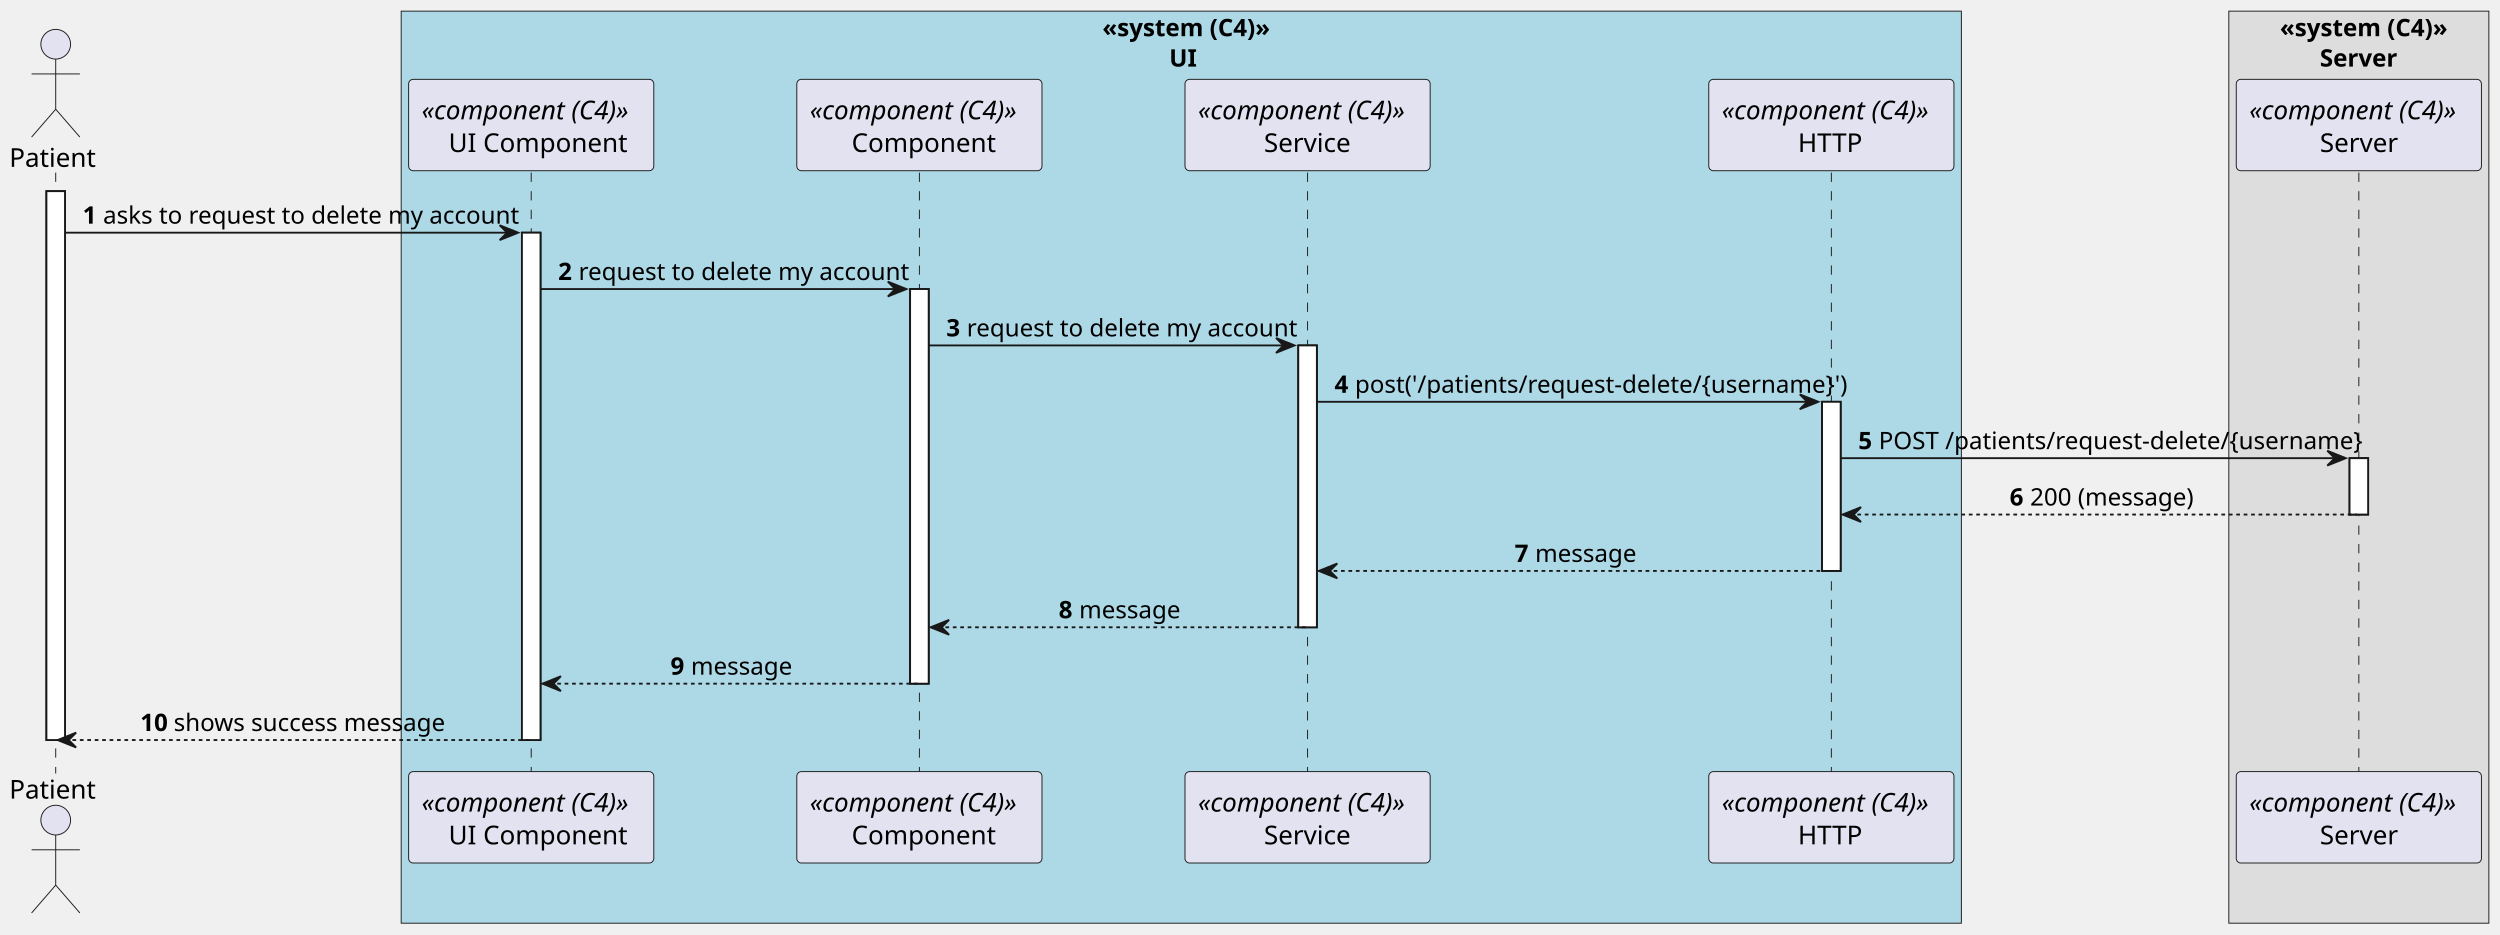
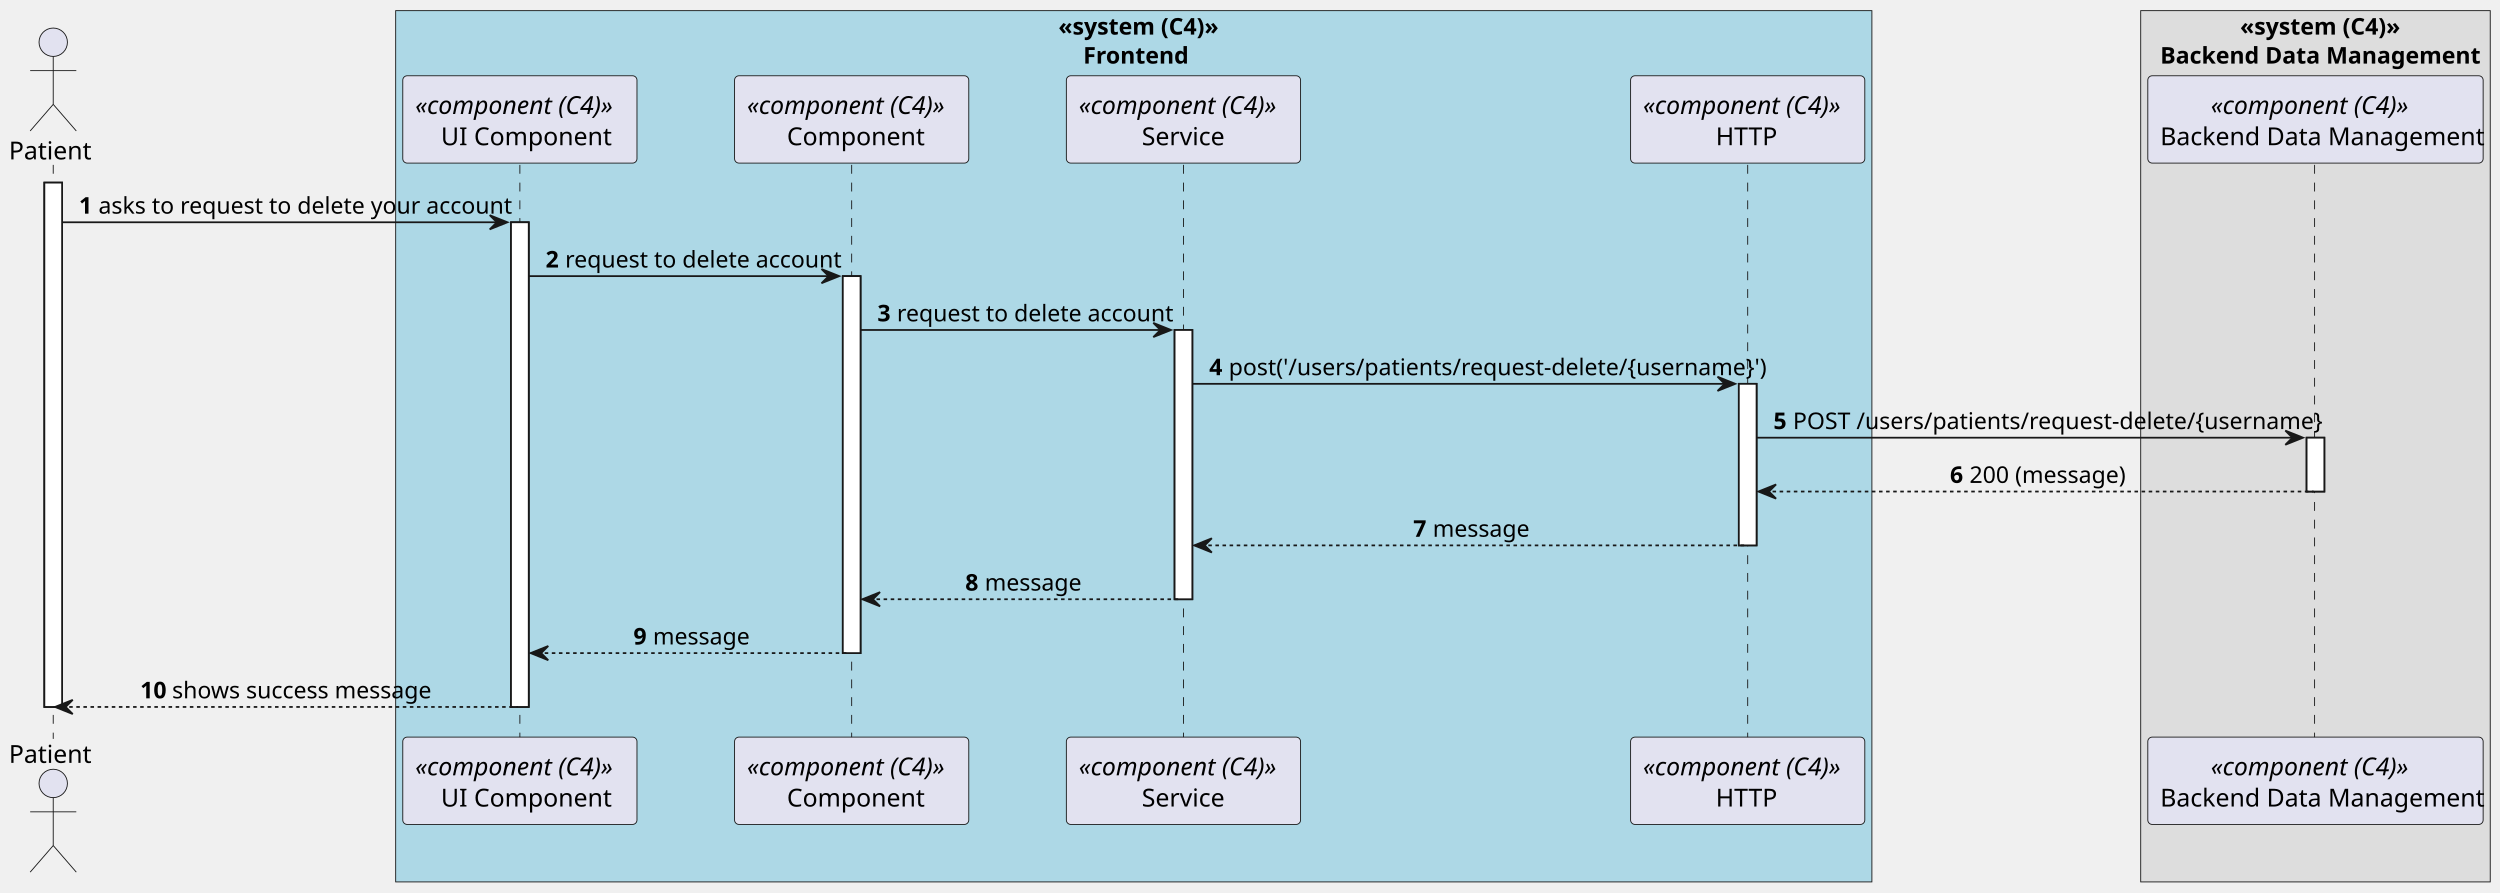
- <svg xmlns="http://www.w3.org/2000/svg" contentStyleType="text/css" height="503px" preserveAspectRatio="none" style="width:1346px;height:503px;background:#FFFFFF;" version="1.1" viewBox="0 0 1346 503" width="1346px" zoomAndPan="magnify">
+ <svg xmlns="http://www.w3.org/2000/svg" contentStyleType="text/css" height="503px" preserveAspectRatio="none" style="width:1409px;height:503px;background:#FFFFFF;" version="1.1" viewBox="0 0 1409 503" width="1409px" zoomAndPan="magnify">
  <defs />
  <g>
-     <rect fill="#ADD8E6" height="491.047" style="stroke:#181818;stroke-width:0.5;" width="840" x="216" y="6" />
-     <text fill="#000000" font-family="sans-serif" font-size="13" font-weight="bold" lengthAdjust="spacing" textLength="85" x="593.5" y="19.495">«system (C4)»</text>
-     <text fill="#000000" font-family="sans-serif" font-size="13" font-weight="bold" lengthAdjust="spacing" textLength="13" x="629.5" y="35.847">UI</text>
-     <rect fill="#DDDDDD" height="491.047" style="stroke:#181818;stroke-width:0.5;" width="140" x="1200" y="6" />
-     <text fill="#000000" font-family="sans-serif" font-size="13" font-weight="bold" lengthAdjust="spacing" textLength="85" x="1227.5" y="19.495">«system (C4)»</text>
-     <text fill="#000000" font-family="sans-serif" font-size="13" font-weight="bold" lengthAdjust="spacing" textLength="42" x="1249" y="35.847">Server</text>
+     <rect fill="#ADD8E6" height="491.047" style="stroke:#181818;stroke-width:0.5;" width="832" x="223" y="6" />
+     <text fill="#000000" font-family="sans-serif" font-size="13" font-weight="bold" lengthAdjust="spacing" textLength="85" x="596.5" y="19.495">«system (C4)»</text>
+     <text fill="#000000" font-family="sans-serif" font-size="13" font-weight="bold" lengthAdjust="spacing" textLength="57" x="610.5" y="35.847">Frontend</text>
+     <rect fill="#DDDDDD" height="491.047" style="stroke:#181818;stroke-width:0.5;" width="197" x="1206.5" y="6" />
+     <text fill="#000000" font-family="sans-serif" font-size="13" font-weight="bold" lengthAdjust="spacing" textLength="85" x="1262.5" y="19.495">«system (C4)»</text>
+     <text fill="#000000" font-family="sans-serif" font-size="13" font-weight="bold" lengthAdjust="spacing" textLength="175" x="1217.5" y="35.847">Backend Data Management</text>
    <rect fill="#FFFFFF" height="295.516" style="stroke:#181818;stroke-width:1.0;" width="10" x="25" y="102.922" />
-     <rect fill="#FFFFFF" height="273.164" style="stroke:#181818;stroke-width:1.0;" width="10" x="281" y="125.273" />
-     <rect fill="#FFFFFF" height="212.461" style="stroke:#181818;stroke-width:1.0;" width="10" x="490" y="155.625" />
-     <rect fill="#FFFFFF" height="151.758" style="stroke:#181818;stroke-width:1.0;" width="10" x="699" y="185.977" />
-     <rect fill="#FFFFFF" height="91.055" style="stroke:#181818;stroke-width:1.0;" width="10" x="981" y="216.328" />
-     <rect fill="#FFFFFF" height="30.352" style="stroke:#181818;stroke-width:1.0;" width="10" x="1265" y="246.68" />
+     <rect fill="#FFFFFF" height="273.164" style="stroke:#181818;stroke-width:1.0;" width="10" x="288" y="125.273" />
+     <rect fill="#FFFFFF" height="212.461" style="stroke:#181818;stroke-width:1.0;" width="10" x="475" y="155.625" />
+     <rect fill="#FFFFFF" height="151.758" style="stroke:#181818;stroke-width:1.0;" width="10" x="662" y="185.977" />
+     <rect fill="#FFFFFF" height="91.055" style="stroke:#181818;stroke-width:1.0;" width="10" x="980" y="216.328" />
+     <rect fill="#FFFFFF" height="30.352" style="stroke:#181818;stroke-width:1.0;" width="10" x="1300" y="246.68" />
    <line style="stroke:#181818;stroke-width:0.5;stroke-dasharray:5.0,5.0;" x1="30" x2="30" y1="92.922" y2="416.438" />
-     <line style="stroke:#181818;stroke-width:0.5;stroke-dasharray:5.0,5.0;" x1="286" x2="286" y1="92.922" y2="416.438" />
-     <line style="stroke:#181818;stroke-width:0.5;stroke-dasharray:5.0,5.0;" x1="495" x2="495" y1="92.922" y2="416.438" />
-     <line style="stroke:#181818;stroke-width:0.5;stroke-dasharray:5.0,5.0;" x1="704" x2="704" y1="92.922" y2="416.438" />
-     <line style="stroke:#181818;stroke-width:0.5;stroke-dasharray:5.0,5.0;" x1="986" x2="986" y1="92.922" y2="416.438" />
-     <line style="stroke:#181818;stroke-width:0.5;stroke-dasharray:5.0,5.0;" x1="1270" x2="1270" y1="92.922" y2="416.438" />
+     <line style="stroke:#181818;stroke-width:0.5;stroke-dasharray:5.0,5.0;" x1="293" x2="293" y1="92.922" y2="416.438" />
+     <line style="stroke:#181818;stroke-width:0.5;stroke-dasharray:5.0,5.0;" x1="480" x2="480" y1="92.922" y2="416.438" />
+     <line style="stroke:#181818;stroke-width:0.5;stroke-dasharray:5.0,5.0;" x1="667" x2="667" y1="92.922" y2="416.438" />
+     <line style="stroke:#181818;stroke-width:0.5;stroke-dasharray:5.0,5.0;" x1="985" x2="985" y1="92.922" y2="416.438" />
+     <line style="stroke:#181818;stroke-width:0.5;stroke-dasharray:5.0,5.0;" x1="1304.5" x2="1304.5" y1="92.922" y2="416.438" />
    <text fill="#000000" font-family="sans-serif" font-size="14" lengthAdjust="spacing" textLength="44" x="5" y="89.846">Patient</text>
    <ellipse cx="30" cy="23.812" fill="#E2E2F0" rx="8" ry="8" style="stroke:#181818;stroke-width:0.5;" />
    <path d="M30,31.812 L30,58.812 M17,39.812 L43,39.812 M30,58.812 L17,73.812 M30,58.812 L43,73.812 " fill="none" style="stroke:#181818;stroke-width:0.5;" />
    <text fill="#000000" font-family="sans-serif" font-size="14" lengthAdjust="spacing" textLength="44" x="5" y="429.971">Patient</text>
    <ellipse cx="30" cy="441.547" fill="#E2E2F0" rx="8" ry="8" style="stroke:#181818;stroke-width:0.5;" />
    <path d="M30,449.547 L30,476.547 M17,457.547 L43,457.547 M30,476.547 L17,491.547 M30,476.547 L43,491.547 " fill="none" style="stroke:#181818;stroke-width:0.5;" />
-     <rect fill="#E2E2F0" height="49.219" rx="2.5" ry="2.5" style="stroke:#181818;stroke-width:0.5;" width="132" x="220" y="42.703" />
-     <text fill="#000000" font-family="sans-serif" font-size="14" font-style="italic" lengthAdjust="spacing" textLength="118" x="227" y="64.236">«component (C4)»</text>
-     <text fill="#000000" font-family="sans-serif" font-size="14" lengthAdjust="spacing" textLength="89" x="241.5" y="81.846">UI Component</text>
-     <rect fill="#E2E2F0" height="49.219" rx="2.5" ry="2.5" style="stroke:#181818;stroke-width:0.5;" width="132" x="220" y="415.438" />
-     <text fill="#000000" font-family="sans-serif" font-size="14" font-style="italic" lengthAdjust="spacing" textLength="118" x="227" y="436.971">«component (C4)»</text>
-     <text fill="#000000" font-family="sans-serif" font-size="14" lengthAdjust="spacing" textLength="89" x="241.5" y="454.58">UI Component</text>
-     <rect fill="#E2E2F0" height="49.219" rx="2.5" ry="2.5" style="stroke:#181818;stroke-width:0.5;" width="132" x="429" y="42.703" />
-     <text fill="#000000" font-family="sans-serif" font-size="14" font-style="italic" lengthAdjust="spacing" textLength="118" x="436" y="64.236">«component (C4)»</text>
-     <text fill="#000000" font-family="sans-serif" font-size="14" lengthAdjust="spacing" textLength="73" x="458.5" y="81.846">Component</text>
-     <rect fill="#E2E2F0" height="49.219" rx="2.5" ry="2.5" style="stroke:#181818;stroke-width:0.5;" width="132" x="429" y="415.438" />
-     <text fill="#000000" font-family="sans-serif" font-size="14" font-style="italic" lengthAdjust="spacing" textLength="118" x="436" y="436.971">«component (C4)»</text>
-     <text fill="#000000" font-family="sans-serif" font-size="14" lengthAdjust="spacing" textLength="73" x="458.5" y="454.58">Component</text>
-     <rect fill="#E2E2F0" height="49.219" rx="2.5" ry="2.5" style="stroke:#181818;stroke-width:0.5;" width="132" x="638" y="42.703" />
-     <text fill="#000000" font-family="sans-serif" font-size="14" font-style="italic" lengthAdjust="spacing" textLength="118" x="645" y="64.236">«component (C4)»</text>
-     <text fill="#000000" font-family="sans-serif" font-size="14" lengthAdjust="spacing" textLength="47" x="680.5" y="81.846">Service</text>
-     <rect fill="#E2E2F0" height="49.219" rx="2.5" ry="2.5" style="stroke:#181818;stroke-width:0.5;" width="132" x="638" y="415.438" />
-     <text fill="#000000" font-family="sans-serif" font-size="14" font-style="italic" lengthAdjust="spacing" textLength="118" x="645" y="436.971">«component (C4)»</text>
-     <text fill="#000000" font-family="sans-serif" font-size="14" lengthAdjust="spacing" textLength="47" x="680.5" y="454.58">Service</text>
-     <rect fill="#E2E2F0" height="49.219" rx="2.5" ry="2.5" style="stroke:#181818;stroke-width:0.5;" width="132" x="920" y="42.703" />
-     <text fill="#000000" font-family="sans-serif" font-size="14" font-style="italic" lengthAdjust="spacing" textLength="118" x="927" y="64.236">«component (C4)»</text>
-     <text fill="#000000" font-family="sans-serif" font-size="14" lengthAdjust="spacing" textLength="36" x="968" y="81.846">HTTP</text>
-     <rect fill="#E2E2F0" height="49.219" rx="2.5" ry="2.5" style="stroke:#181818;stroke-width:0.5;" width="132" x="920" y="415.438" />
-     <text fill="#000000" font-family="sans-serif" font-size="14" font-style="italic" lengthAdjust="spacing" textLength="118" x="927" y="436.971">«component (C4)»</text>
-     <text fill="#000000" font-family="sans-serif" font-size="14" lengthAdjust="spacing" textLength="36" x="968" y="454.58">HTTP</text>
-     <rect fill="#E2E2F0" height="49.219" rx="2.5" ry="2.5" style="stroke:#181818;stroke-width:0.5;" width="132" x="1204" y="42.703" />
-     <text fill="#000000" font-family="sans-serif" font-size="14" font-style="italic" lengthAdjust="spacing" textLength="118" x="1211" y="64.236">«component (C4)»</text>
-     <text fill="#000000" font-family="sans-serif" font-size="14" lengthAdjust="spacing" textLength="42" x="1249" y="81.846">Server</text>
-     <rect fill="#E2E2F0" height="49.219" rx="2.5" ry="2.5" style="stroke:#181818;stroke-width:0.5;" width="132" x="1204" y="415.438" />
-     <text fill="#000000" font-family="sans-serif" font-size="14" font-style="italic" lengthAdjust="spacing" textLength="118" x="1211" y="436.971">«component (C4)»</text>
-     <text fill="#000000" font-family="sans-serif" font-size="14" lengthAdjust="spacing" textLength="42" x="1249" y="454.58">Server</text>
+     <rect fill="#E2E2F0" height="49.219" rx="2.5" ry="2.5" style="stroke:#181818;stroke-width:0.5;" width="132" x="227" y="42.703" />
+     <text fill="#000000" font-family="sans-serif" font-size="14" font-style="italic" lengthAdjust="spacing" textLength="118" x="234" y="64.236">«component (C4)»</text>
+     <text fill="#000000" font-family="sans-serif" font-size="14" lengthAdjust="spacing" textLength="89" x="248.5" y="81.846">UI Component</text>
+     <rect fill="#E2E2F0" height="49.219" rx="2.5" ry="2.5" style="stroke:#181818;stroke-width:0.5;" width="132" x="227" y="415.438" />
+     <text fill="#000000" font-family="sans-serif" font-size="14" font-style="italic" lengthAdjust="spacing" textLength="118" x="234" y="436.971">«component (C4)»</text>
+     <text fill="#000000" font-family="sans-serif" font-size="14" lengthAdjust="spacing" textLength="89" x="248.5" y="454.58">UI Component</text>
+     <rect fill="#E2E2F0" height="49.219" rx="2.5" ry="2.5" style="stroke:#181818;stroke-width:0.5;" width="132" x="414" y="42.703" />
+     <text fill="#000000" font-family="sans-serif" font-size="14" font-style="italic" lengthAdjust="spacing" textLength="118" x="421" y="64.236">«component (C4)»</text>
+     <text fill="#000000" font-family="sans-serif" font-size="14" lengthAdjust="spacing" textLength="73" x="443.5" y="81.846">Component</text>
+     <rect fill="#E2E2F0" height="49.219" rx="2.5" ry="2.5" style="stroke:#181818;stroke-width:0.5;" width="132" x="414" y="415.438" />
+     <text fill="#000000" font-family="sans-serif" font-size="14" font-style="italic" lengthAdjust="spacing" textLength="118" x="421" y="436.971">«component (C4)»</text>
+     <text fill="#000000" font-family="sans-serif" font-size="14" lengthAdjust="spacing" textLength="73" x="443.5" y="454.58">Component</text>
+     <rect fill="#E2E2F0" height="49.219" rx="2.5" ry="2.5" style="stroke:#181818;stroke-width:0.5;" width="132" x="601" y="42.703" />
+     <text fill="#000000" font-family="sans-serif" font-size="14" font-style="italic" lengthAdjust="spacing" textLength="118" x="608" y="64.236">«component (C4)»</text>
+     <text fill="#000000" font-family="sans-serif" font-size="14" lengthAdjust="spacing" textLength="47" x="643.5" y="81.846">Service</text>
+     <rect fill="#E2E2F0" height="49.219" rx="2.5" ry="2.5" style="stroke:#181818;stroke-width:0.5;" width="132" x="601" y="415.438" />
+     <text fill="#000000" font-family="sans-serif" font-size="14" font-style="italic" lengthAdjust="spacing" textLength="118" x="608" y="436.971">«component (C4)»</text>
+     <text fill="#000000" font-family="sans-serif" font-size="14" lengthAdjust="spacing" textLength="47" x="643.5" y="454.58">Service</text>
+     <rect fill="#E2E2F0" height="49.219" rx="2.5" ry="2.5" style="stroke:#181818;stroke-width:0.5;" width="132" x="919" y="42.703" />
+     <text fill="#000000" font-family="sans-serif" font-size="14" font-style="italic" lengthAdjust="spacing" textLength="118" x="926" y="64.236">«component (C4)»</text>
+     <text fill="#000000" font-family="sans-serif" font-size="14" lengthAdjust="spacing" textLength="36" x="967" y="81.846">HTTP</text>
+     <rect fill="#E2E2F0" height="49.219" rx="2.5" ry="2.5" style="stroke:#181818;stroke-width:0.5;" width="132" x="919" y="415.438" />
+     <text fill="#000000" font-family="sans-serif" font-size="14" font-style="italic" lengthAdjust="spacing" textLength="118" x="926" y="436.971">«component (C4)»</text>
+     <text fill="#000000" font-family="sans-serif" font-size="14" lengthAdjust="spacing" textLength="36" x="967" y="454.58">HTTP</text>
+     <rect fill="#E2E2F0" height="49.219" rx="2.5" ry="2.5" style="stroke:#181818;stroke-width:0.5;" width="189" x="1210.5" y="42.703" />
+     <text fill="#000000" font-family="sans-serif" font-size="14" font-style="italic" lengthAdjust="spacing" textLength="118" x="1246" y="64.236">«component (C4)»</text>
+     <text fill="#000000" font-family="sans-serif" font-size="14" lengthAdjust="spacing" textLength="175" x="1217.5" y="81.846">Backend Data Management</text>
+     <rect fill="#E2E2F0" height="49.219" rx="2.5" ry="2.5" style="stroke:#181818;stroke-width:0.5;" width="189" x="1210.5" y="415.438" />
+     <text fill="#000000" font-family="sans-serif" font-size="14" font-style="italic" lengthAdjust="spacing" textLength="118" x="1246" y="436.971">«component (C4)»</text>
+     <text fill="#000000" font-family="sans-serif" font-size="14" lengthAdjust="spacing" textLength="175" x="1217.5" y="454.58">Backend Data Management</text>
    <rect fill="#FFFFFF" height="295.516" style="stroke:#181818;stroke-width:1.0;" width="10" x="25" y="102.922" />
-     <rect fill="#FFFFFF" height="273.164" style="stroke:#181818;stroke-width:1.0;" width="10" x="281" y="125.273" />
-     <rect fill="#FFFFFF" height="212.461" style="stroke:#181818;stroke-width:1.0;" width="10" x="490" y="155.625" />
-     <rect fill="#FFFFFF" height="151.758" style="stroke:#181818;stroke-width:1.0;" width="10" x="699" y="185.977" />
-     <rect fill="#FFFFFF" height="91.055" style="stroke:#181818;stroke-width:1.0;" width="10" x="981" y="216.328" />
-     <rect fill="#FFFFFF" height="30.352" style="stroke:#181818;stroke-width:1.0;" width="10" x="1265" y="246.68" />
-     <polygon fill="#181818" points="269,121.273,279,125.273,269,129.273,273,125.273" style="stroke:#181818;stroke-width:1.0;" />
-     <line style="stroke:#181818;stroke-width:1.0;" x1="35" x2="275" y1="125.273" y2="125.273" />
+     <rect fill="#FFFFFF" height="273.164" style="stroke:#181818;stroke-width:1.0;" width="10" x="288" y="125.273" />
+     <rect fill="#FFFFFF" height="212.461" style="stroke:#181818;stroke-width:1.0;" width="10" x="475" y="155.625" />
+     <rect fill="#FFFFFF" height="151.758" style="stroke:#181818;stroke-width:1.0;" width="10" x="662" y="185.977" />
+     <rect fill="#FFFFFF" height="91.055" style="stroke:#181818;stroke-width:1.0;" width="10" x="980" y="216.328" />
+     <rect fill="#FFFFFF" height="30.352" style="stroke:#181818;stroke-width:1.0;" width="10" x="1300" y="246.68" />
+     <polygon fill="#181818" points="276,121.273,286,125.273,276,129.273,280,125.273" style="stroke:#181818;stroke-width:1.0;" />
+     <line style="stroke:#181818;stroke-width:1.0;" x1="35" x2="282" y1="125.273" y2="125.273" />
    <text fill="#000000" font-family="sans-serif" font-size="13" font-weight="bold" lengthAdjust="spacing" textLength="7" x="44.5" y="120.417">1</text>
-     <text fill="#000000" font-family="sans-serif" font-size="13" lengthAdjust="spacing" textLength="216" x="55.5" y="120.417">asks to request to delete my account</text>
-     <polygon fill="#181818" points="478,151.625,488,155.625,478,159.625,482,155.625" style="stroke:#181818;stroke-width:1.0;" />
-     <line style="stroke:#181818;stroke-width:1.0;" x1="291" x2="484" y1="155.625" y2="155.625" />
-     <text fill="#000000" font-family="sans-serif" font-size="13" font-weight="bold" lengthAdjust="spacing" textLength="7" x="300.5" y="150.769">2</text>
-     <text fill="#000000" font-family="sans-serif" font-size="13" lengthAdjust="spacing" textLength="169" x="311.5" y="150.769">request to delete my account</text>
-     <polygon fill="#181818" points="687,181.977,697,185.977,687,189.977,691,185.977" style="stroke:#181818;stroke-width:1.0;" />
-     <line style="stroke:#181818;stroke-width:1.0;" x1="500" x2="693" y1="185.977" y2="185.977" />
-     <text fill="#000000" font-family="sans-serif" font-size="13" font-weight="bold" lengthAdjust="spacing" textLength="7" x="509.5" y="181.12">3</text>
-     <text fill="#000000" font-family="sans-serif" font-size="13" lengthAdjust="spacing" textLength="169" x="520.5" y="181.12">request to delete my account</text>
-     <polygon fill="#181818" points="969,212.328,979,216.328,969,220.328,973,216.328" style="stroke:#181818;stroke-width:1.0;" />
-     <line style="stroke:#181818;stroke-width:1.0;" x1="709" x2="975" y1="216.328" y2="216.328" />
-     <text fill="#000000" font-family="sans-serif" font-size="13" font-weight="bold" lengthAdjust="spacing" textLength="7" x="718.5" y="211.472">4</text>
-     <text fill="#000000" font-family="sans-serif" font-size="13" lengthAdjust="spacing" textLength="242" x="729.5" y="211.472">post('/patients/request-delete/{username}')</text>
-     <polygon fill="#181818" points="1253,242.68,1263,246.68,1253,250.68,1257,246.68" style="stroke:#181818;stroke-width:1.0;" />
-     <line style="stroke:#181818;stroke-width:1.0;" x1="991" x2="1259" y1="246.68" y2="246.68" />
-     <text fill="#000000" font-family="sans-serif" font-size="13" font-weight="bold" lengthAdjust="spacing" textLength="7" x="1000.5" y="241.823">5</text>
-     <text fill="#000000" font-family="sans-serif" font-size="13" lengthAdjust="spacing" textLength="244" x="1011.5" y="241.823">POST /patients/request-delete/{username}</text>
-     <polygon fill="#181818" points="1002,273.031,992,277.031,1002,281.031,998,277.031" style="stroke:#181818;stroke-width:1.0;" />
-     <line style="stroke:#181818;stroke-width:1.0;stroke-dasharray:2.0,2.0;" x1="996" x2="1269" y1="277.031" y2="277.031" />
-     <text fill="#000000" font-family="sans-serif" font-size="13" font-weight="bold" lengthAdjust="spacing" textLength="7" x="1082" y="272.175">6</text>
-     <text fill="#000000" font-family="sans-serif" font-size="13" lengthAdjust="spacing" textLength="86" x="1093" y="272.175">200 (message)</text>
-     <polygon fill="#181818" points="720,303.383,710,307.383,720,311.383,716,307.383" style="stroke:#181818;stroke-width:1.0;" />
-     <line style="stroke:#181818;stroke-width:1.0;stroke-dasharray:2.0,2.0;" x1="714" x2="985" y1="307.383" y2="307.383" />
-     <text fill="#000000" font-family="sans-serif" font-size="13" font-weight="bold" lengthAdjust="spacing" textLength="7" x="815.5" y="302.526">7</text>
-     <text fill="#000000" font-family="sans-serif" font-size="13" lengthAdjust="spacing" textLength="53" x="826.5" y="302.526">message</text>
-     <polygon fill="#181818" points="511,333.734,501,337.734,511,341.734,507,337.734" style="stroke:#181818;stroke-width:1.0;" />
-     <line style="stroke:#181818;stroke-width:1.0;stroke-dasharray:2.0,2.0;" x1="505" x2="703" y1="337.734" y2="337.734" />
-     <text fill="#000000" font-family="sans-serif" font-size="13" font-weight="bold" lengthAdjust="spacing" textLength="7" x="570" y="332.878">8</text>
-     <text fill="#000000" font-family="sans-serif" font-size="13" lengthAdjust="spacing" textLength="53" x="581" y="332.878">message</text>
-     <polygon fill="#181818" points="302,364.086,292,368.086,302,372.086,298,368.086" style="stroke:#181818;stroke-width:1.0;" />
-     <line style="stroke:#181818;stroke-width:1.0;stroke-dasharray:2.0,2.0;" x1="296" x2="494" y1="368.086" y2="368.086" />
-     <text fill="#000000" font-family="sans-serif" font-size="13" font-weight="bold" lengthAdjust="spacing" textLength="7" x="361" y="363.229">9</text>
-     <text fill="#000000" font-family="sans-serif" font-size="13" lengthAdjust="spacing" textLength="53" x="372" y="363.229">message</text>
+     <text fill="#000000" font-family="sans-serif" font-size="13" lengthAdjust="spacing" textLength="223" x="55.5" y="120.417">asks to request to delete your account</text>
+     <polygon fill="#181818" points="463,151.625,473,155.625,463,159.625,467,155.625" style="stroke:#181818;stroke-width:1.0;" />
+     <line style="stroke:#181818;stroke-width:1.0;" x1="298" x2="469" y1="155.625" y2="155.625" />
+     <text fill="#000000" font-family="sans-serif" font-size="13" font-weight="bold" lengthAdjust="spacing" textLength="7" x="307.5" y="150.769">2</text>
+     <text fill="#000000" font-family="sans-serif" font-size="13" lengthAdjust="spacing" textLength="147" x="318.5" y="150.769">request to delete account</text>
+     <polygon fill="#181818" points="650,181.977,660,185.977,650,189.977,654,185.977" style="stroke:#181818;stroke-width:1.0;" />
+     <line style="stroke:#181818;stroke-width:1.0;" x1="485" x2="656" y1="185.977" y2="185.977" />
+     <text fill="#000000" font-family="sans-serif" font-size="13" font-weight="bold" lengthAdjust="spacing" textLength="7" x="494.5" y="181.12">3</text>
+     <text fill="#000000" font-family="sans-serif" font-size="13" lengthAdjust="spacing" textLength="147" x="505.5" y="181.12">request to delete account</text>
+     <polygon fill="#181818" points="968,212.328,978,216.328,968,220.328,972,216.328" style="stroke:#181818;stroke-width:1.0;" />
+     <line style="stroke:#181818;stroke-width:1.0;" x1="672" x2="974" y1="216.328" y2="216.328" />
+     <text fill="#000000" font-family="sans-serif" font-size="13" font-weight="bold" lengthAdjust="spacing" textLength="7" x="681.5" y="211.472">4</text>
+     <text fill="#000000" font-family="sans-serif" font-size="13" lengthAdjust="spacing" textLength="278" x="692.5" y="211.472">post('/users/patients/request-delete/{username}')</text>
+     <polygon fill="#181818" points="1288,242.68,1298,246.68,1288,250.68,1292,246.68" style="stroke:#181818;stroke-width:1.0;" />
+     <line style="stroke:#181818;stroke-width:1.0;" x1="990" x2="1294" y1="246.68" y2="246.68" />
+     <text fill="#000000" font-family="sans-serif" font-size="13" font-weight="bold" lengthAdjust="spacing" textLength="7" x="999.5" y="241.823">5</text>
+     <text fill="#000000" font-family="sans-serif" font-size="13" lengthAdjust="spacing" textLength="280" x="1010.5" y="241.823">POST /users/patients/request-delete/{username}</text>
+     <polygon fill="#181818" points="1001,273.031,991,277.031,1001,281.031,997,277.031" style="stroke:#181818;stroke-width:1.0;" />
+     <line style="stroke:#181818;stroke-width:1.0;stroke-dasharray:2.0,2.0;" x1="995" x2="1304" y1="277.031" y2="277.031" />
+     <text fill="#000000" font-family="sans-serif" font-size="13" font-weight="bold" lengthAdjust="spacing" textLength="7" x="1099" y="272.175">6</text>
+     <text fill="#000000" font-family="sans-serif" font-size="13" lengthAdjust="spacing" textLength="86" x="1110" y="272.175">200 (message)</text>
+     <polygon fill="#181818" points="683,303.383,673,307.383,683,311.383,679,307.383" style="stroke:#181818;stroke-width:1.0;" />
+     <line style="stroke:#181818;stroke-width:1.0;stroke-dasharray:2.0,2.0;" x1="677" x2="984" y1="307.383" y2="307.383" />
+     <text fill="#000000" font-family="sans-serif" font-size="13" font-weight="bold" lengthAdjust="spacing" textLength="7" x="796.5" y="302.526">7</text>
+     <text fill="#000000" font-family="sans-serif" font-size="13" lengthAdjust="spacing" textLength="53" x="807.5" y="302.526">message</text>
+     <polygon fill="#181818" points="496,333.734,486,337.734,496,341.734,492,337.734" style="stroke:#181818;stroke-width:1.0;" />
+     <line style="stroke:#181818;stroke-width:1.0;stroke-dasharray:2.0,2.0;" x1="490" x2="666" y1="337.734" y2="337.734" />
+     <text fill="#000000" font-family="sans-serif" font-size="13" font-weight="bold" lengthAdjust="spacing" textLength="7" x="544" y="332.878">8</text>
+     <text fill="#000000" font-family="sans-serif" font-size="13" lengthAdjust="spacing" textLength="53" x="555" y="332.878">message</text>
+     <polygon fill="#181818" points="309,364.086,299,368.086,309,372.086,305,368.086" style="stroke:#181818;stroke-width:1.0;" />
+     <line style="stroke:#181818;stroke-width:1.0;stroke-dasharray:2.0,2.0;" x1="303" x2="479" y1="368.086" y2="368.086" />
+     <text fill="#000000" font-family="sans-serif" font-size="13" font-weight="bold" lengthAdjust="spacing" textLength="7" x="357" y="363.229">9</text>
+     <text fill="#000000" font-family="sans-serif" font-size="13" lengthAdjust="spacing" textLength="53" x="368" y="363.229">message</text>
    <polygon fill="#181818" points="41,394.438,31,398.438,41,402.438,37,398.438" style="stroke:#181818;stroke-width:1.0;" />
-     <line style="stroke:#181818;stroke-width:1.0;stroke-dasharray:2.0,2.0;" x1="35" x2="285" y1="398.438" y2="398.438" />
-     <text fill="#000000" font-family="sans-serif" font-size="13" font-weight="bold" lengthAdjust="spacing" textLength="14" x="75.5" y="393.581">10</text>
-     <text fill="#000000" font-family="sans-serif" font-size="13" lengthAdjust="spacing" textLength="147" x="93.5" y="393.581">shows success message</text>
+     <line style="stroke:#181818;stroke-width:1.0;stroke-dasharray:2.0,2.0;" x1="35" x2="292" y1="398.438" y2="398.438" />
+     <text fill="#000000" font-family="sans-serif" font-size="13" font-weight="bold" lengthAdjust="spacing" textLength="14" x="79" y="393.581">10</text>
+     <text fill="#000000" font-family="sans-serif" font-size="13" lengthAdjust="spacing" textLength="147" x="97" y="393.581">shows success message</text>
  </g>
</svg>
